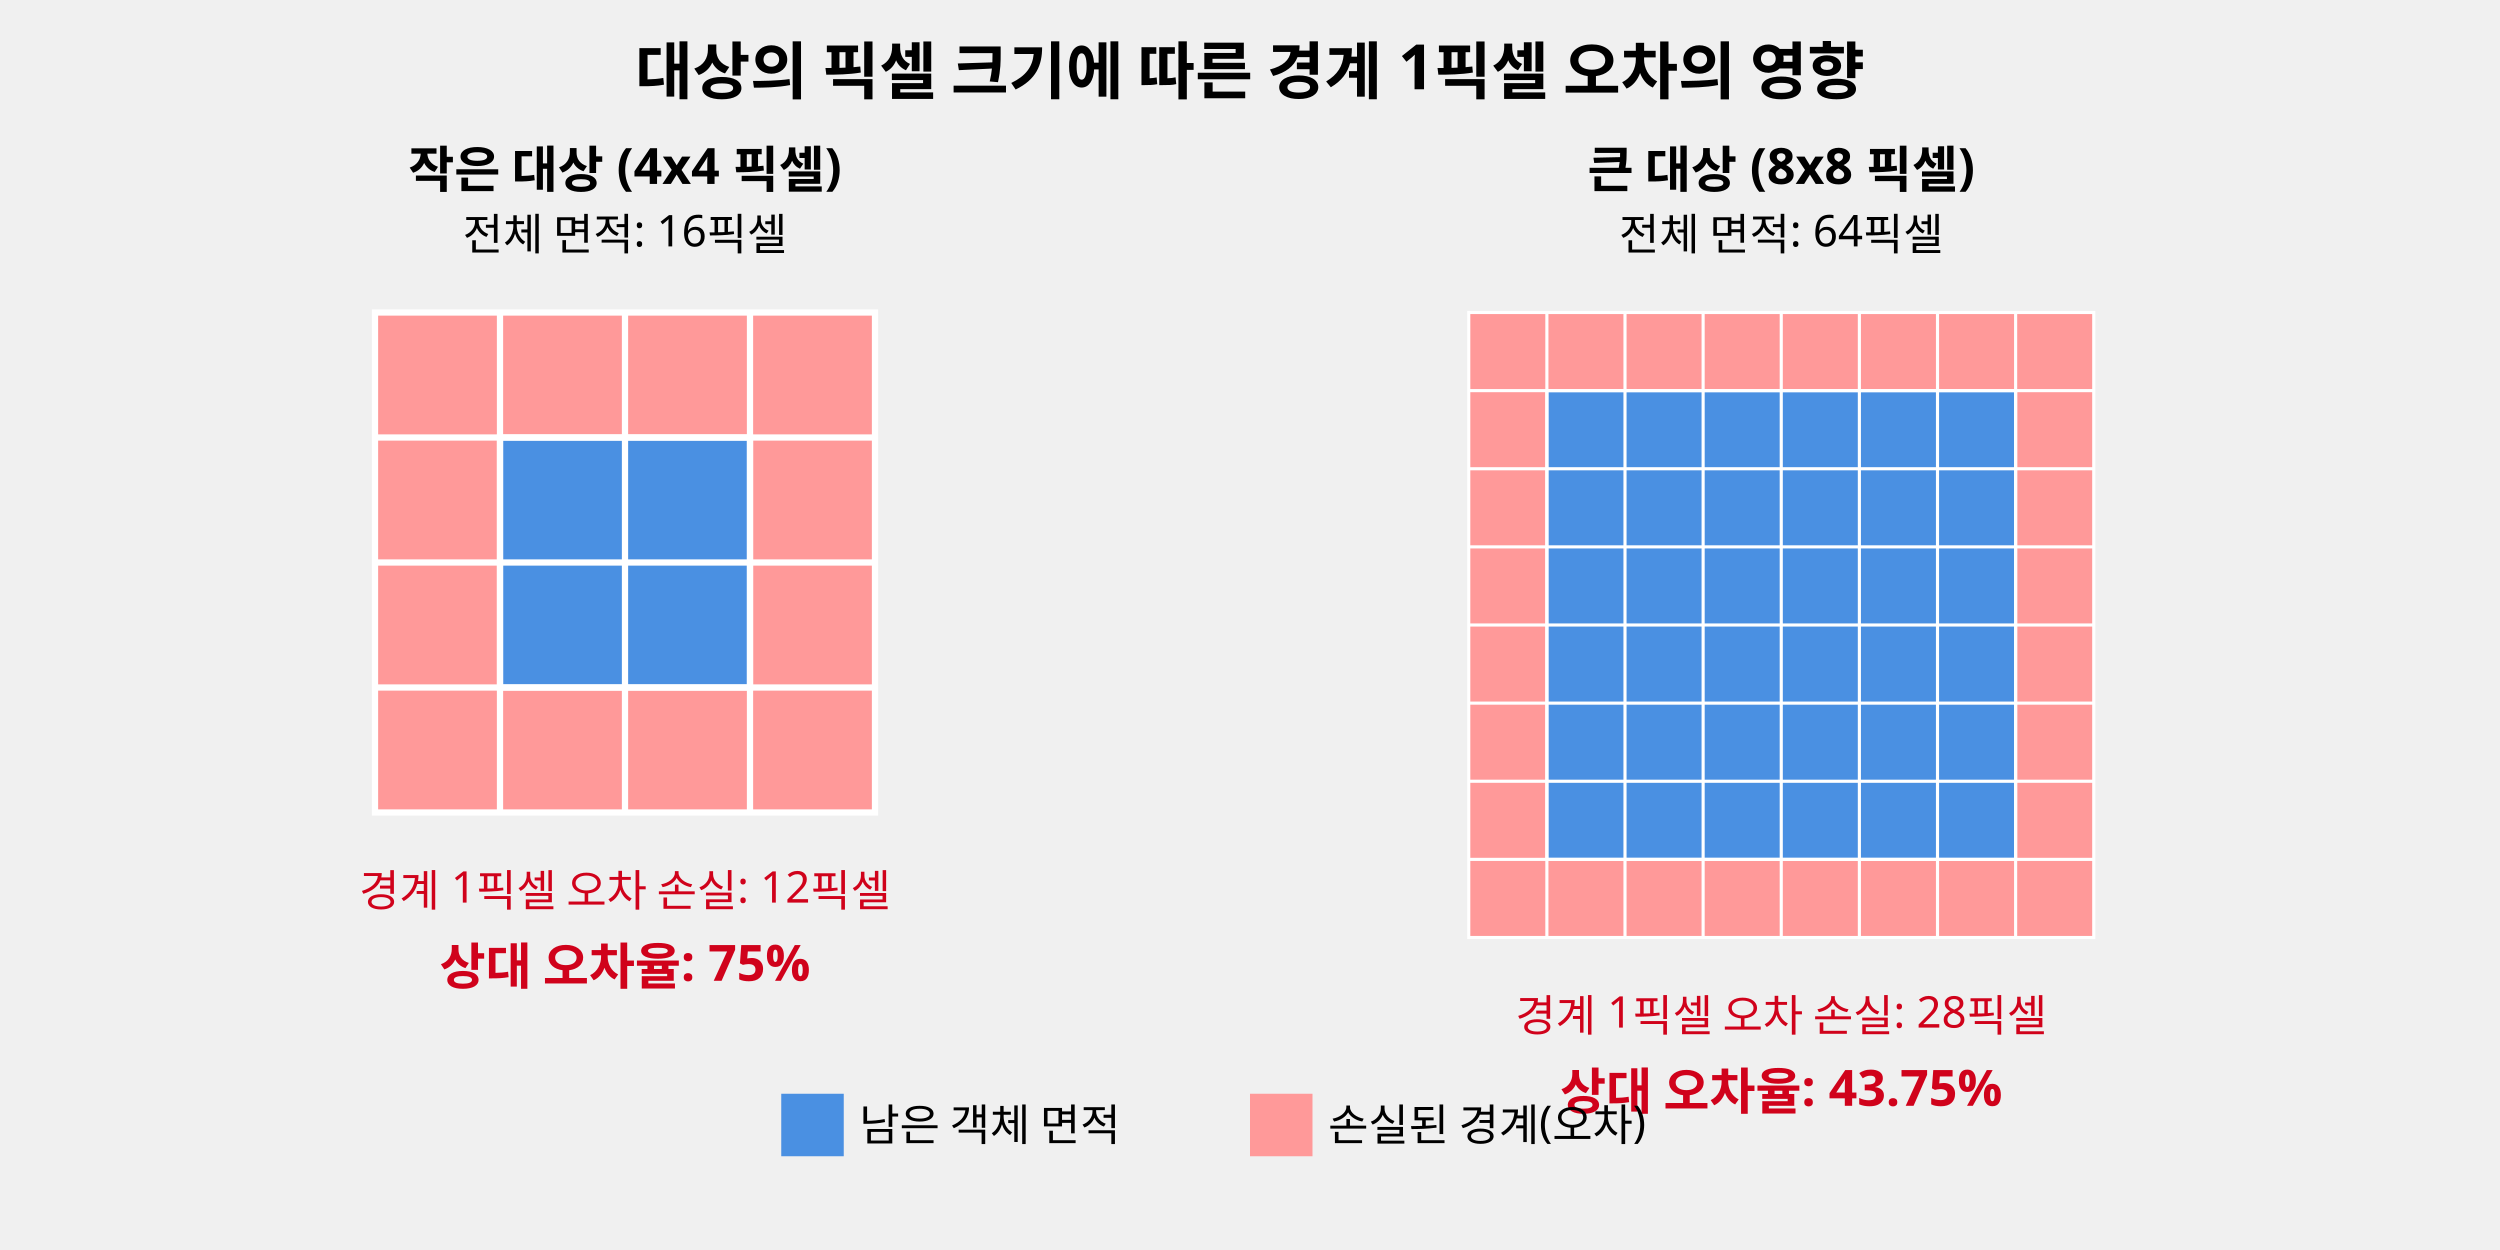
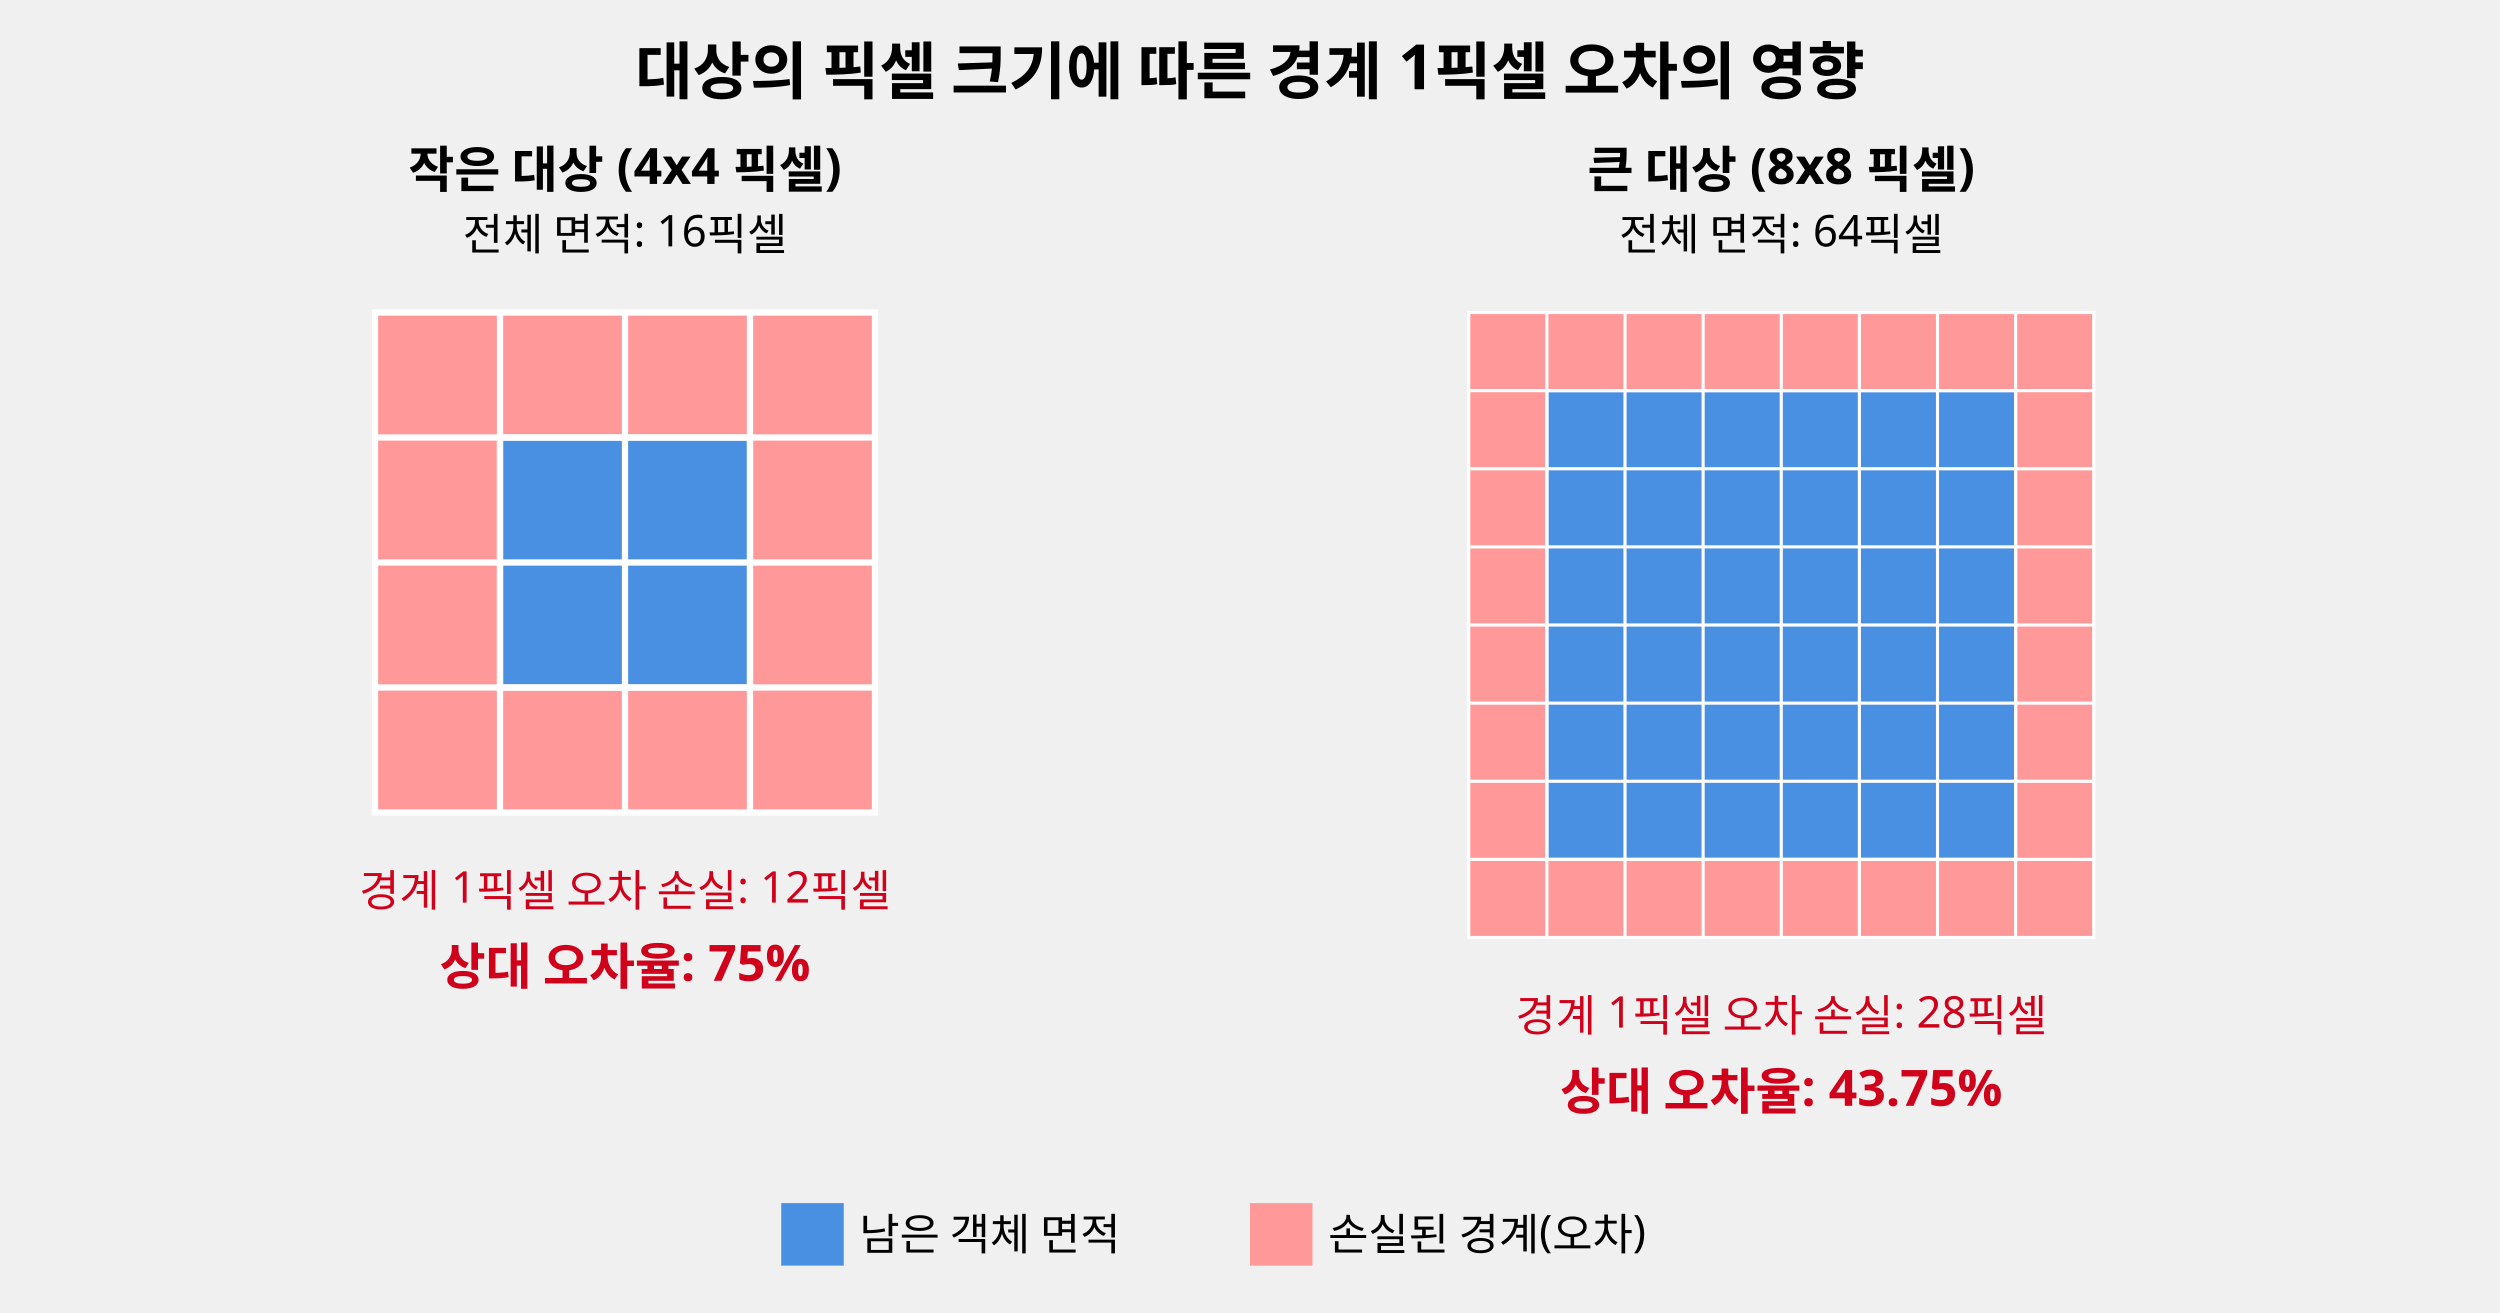
- <svg xmlns="http://www.w3.org/2000/svg" viewBox="0 0 800 400" font-family="sans-serif">
+ <svg xmlns="http://www.w3.org/2000/svg" viewBox="0 0 800 420" font-family="sans-serif">
  <text x="400" y="30" font-size="20" font-weight="bold" text-anchor="middle">대상의 픽셀 크기에 따른 경계 1픽셀 오차의 영향</text>
  <g transform="translate(100, 80)">
    <text x="100" y="-20" font-size="16" font-weight="bold" text-anchor="middle">작은 대상 (4x4 픽셀)</text>
    <text x="100" y="0" font-size="14" text-anchor="middle">전체 면적: 16픽셀</text>
    <rect x="20" y="20" width="160" height="160" fill="#e0e0e0" />
    <rect x="20" y="20" width="160" height="160" fill="#ff9999" stroke="white" stroke-width="2" />
    <rect x="60" y="60" width="80" height="80" fill="#4a90e2" stroke="white" stroke-width="2" />
    <path d="M 60 20 L 60 180 M 100 20 L 100 180 M 140 20 L 140 180" stroke="white" stroke-width="2" />
    <path d="M 20 60 L 180 60 M 20 100 L 180 100 M 20 140 L 180 140" stroke="white" stroke-width="2" />
    <text x="100" y="210" font-size="14" text-anchor="middle" fill="#d0021b">경계 1픽셀 오차 손실: 12픽셀</text>
    <text x="100" y="235" font-size="16" font-weight="bold" text-anchor="middle" fill="#d0021b">상대 오차율: 75%</text>
  </g>
  <g transform="translate(450, 80)">
    <text x="120" y="-20" font-size="16" font-weight="bold" text-anchor="middle">큰 대상 (8x8 픽셀)</text>
    <text x="120" y="0" font-size="14" text-anchor="middle">전체 면적: 64픽셀</text>
    <rect x="20" y="20" width="200" height="200" fill="#ff9999" stroke="white" stroke-width="1" />
    <rect x="45" y="45" width="150" height="150" fill="#4a90e2" stroke="white" stroke-width="1" />
    <path d="M 45 20 L 45 220 M 70 20 L 70 220 M 95 20 L 95 220 M 120 20 L 120 220 M 145 20 L 145 220 M 170 20 L 170 220 M 195 20 L 195 220" stroke="white" stroke-width="1" />
    <path d="M 20 45 L 220 45 M 20 70 L 220 70 M 20 95 L 220 95 M 20 120 L 220 120 M 20 145 L 220 145 M 20 170 L 220 170 M 20 195 L 220 195" stroke="white" stroke-width="1" />
    <text x="120" y="250" font-size="14" text-anchor="middle" fill="#d0021b">경계 1픽셀 오차 손실: 28픽셀</text>
    <text x="120" y="275" font-size="16" font-weight="bold" text-anchor="middle" fill="#d0021b">상대 오차율: 43.75%</text>
  </g>
-   <g transform="translate(250, 350)">
+   <g transform="translate(250, 385)">
    <rect x="0" y="0" width="20" height="20" fill="#4a90e2" />
    <text x="25" y="15" font-size="14">남은 객체 면적</text>
    <rect x="150" y="0" width="20" height="20" fill="#ff9999" />
    <text x="175" y="15" font-size="14">손실된 경계(오차)</text>
  </g>
</svg>
